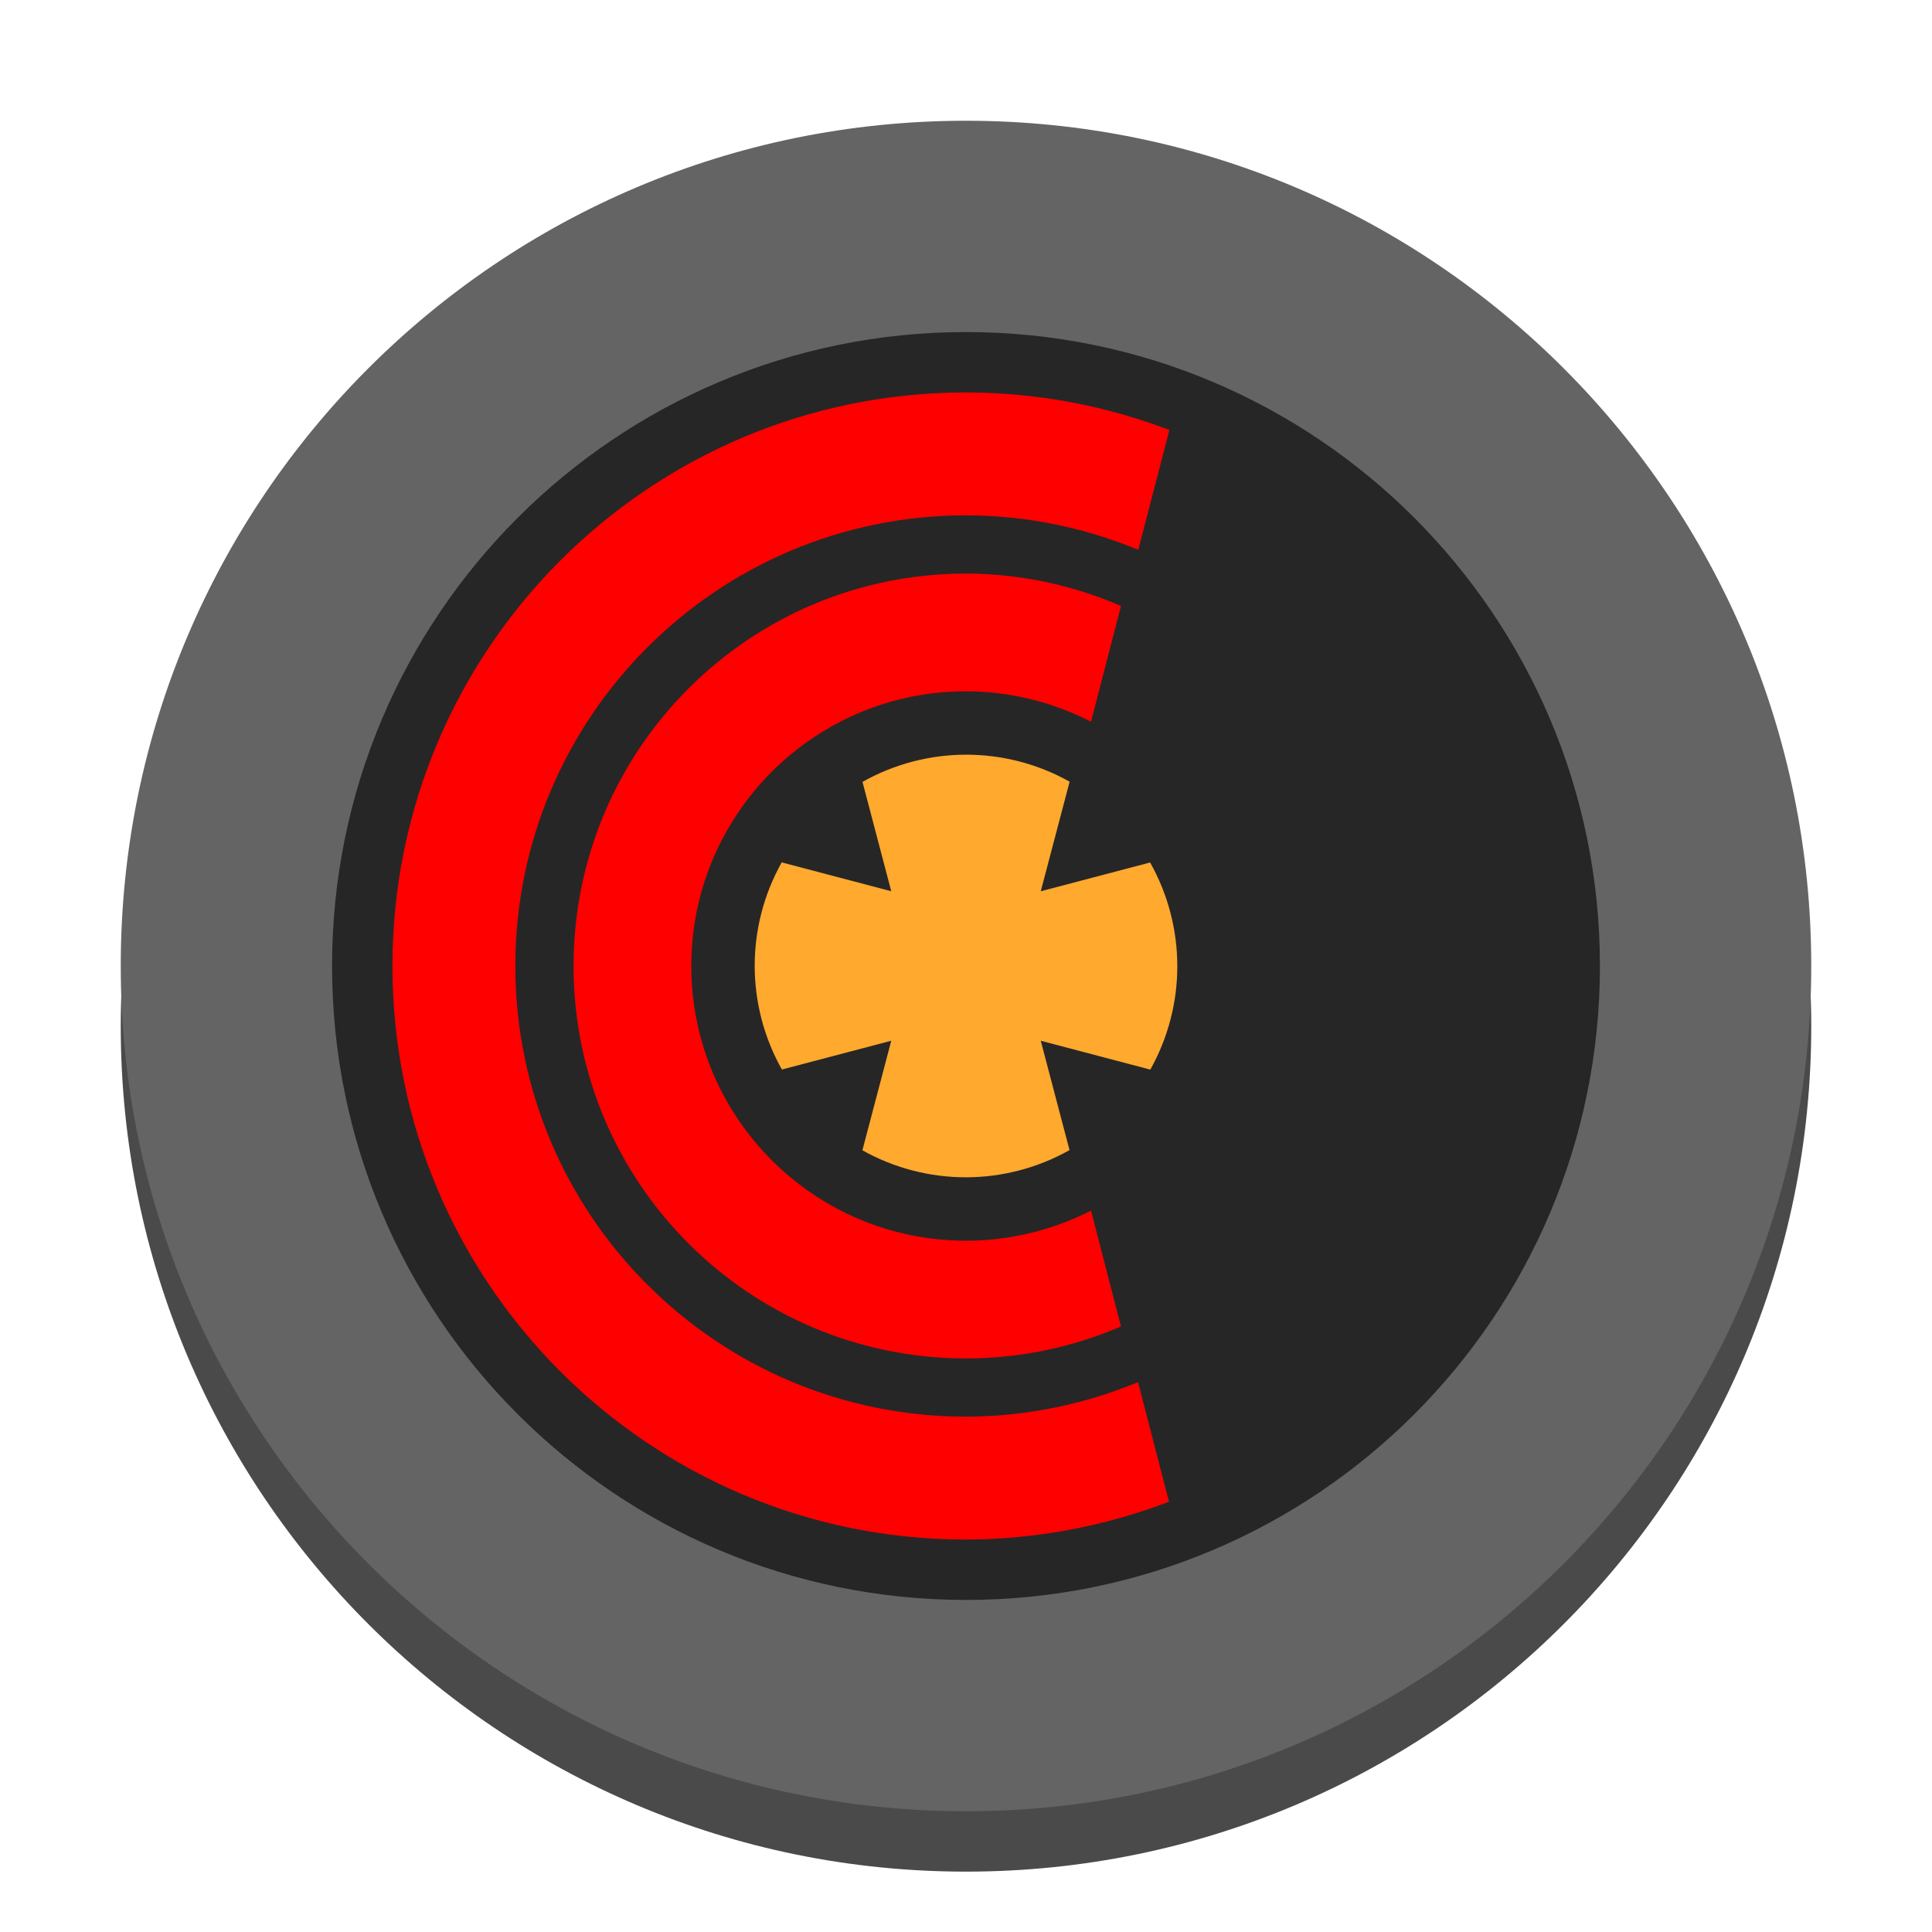
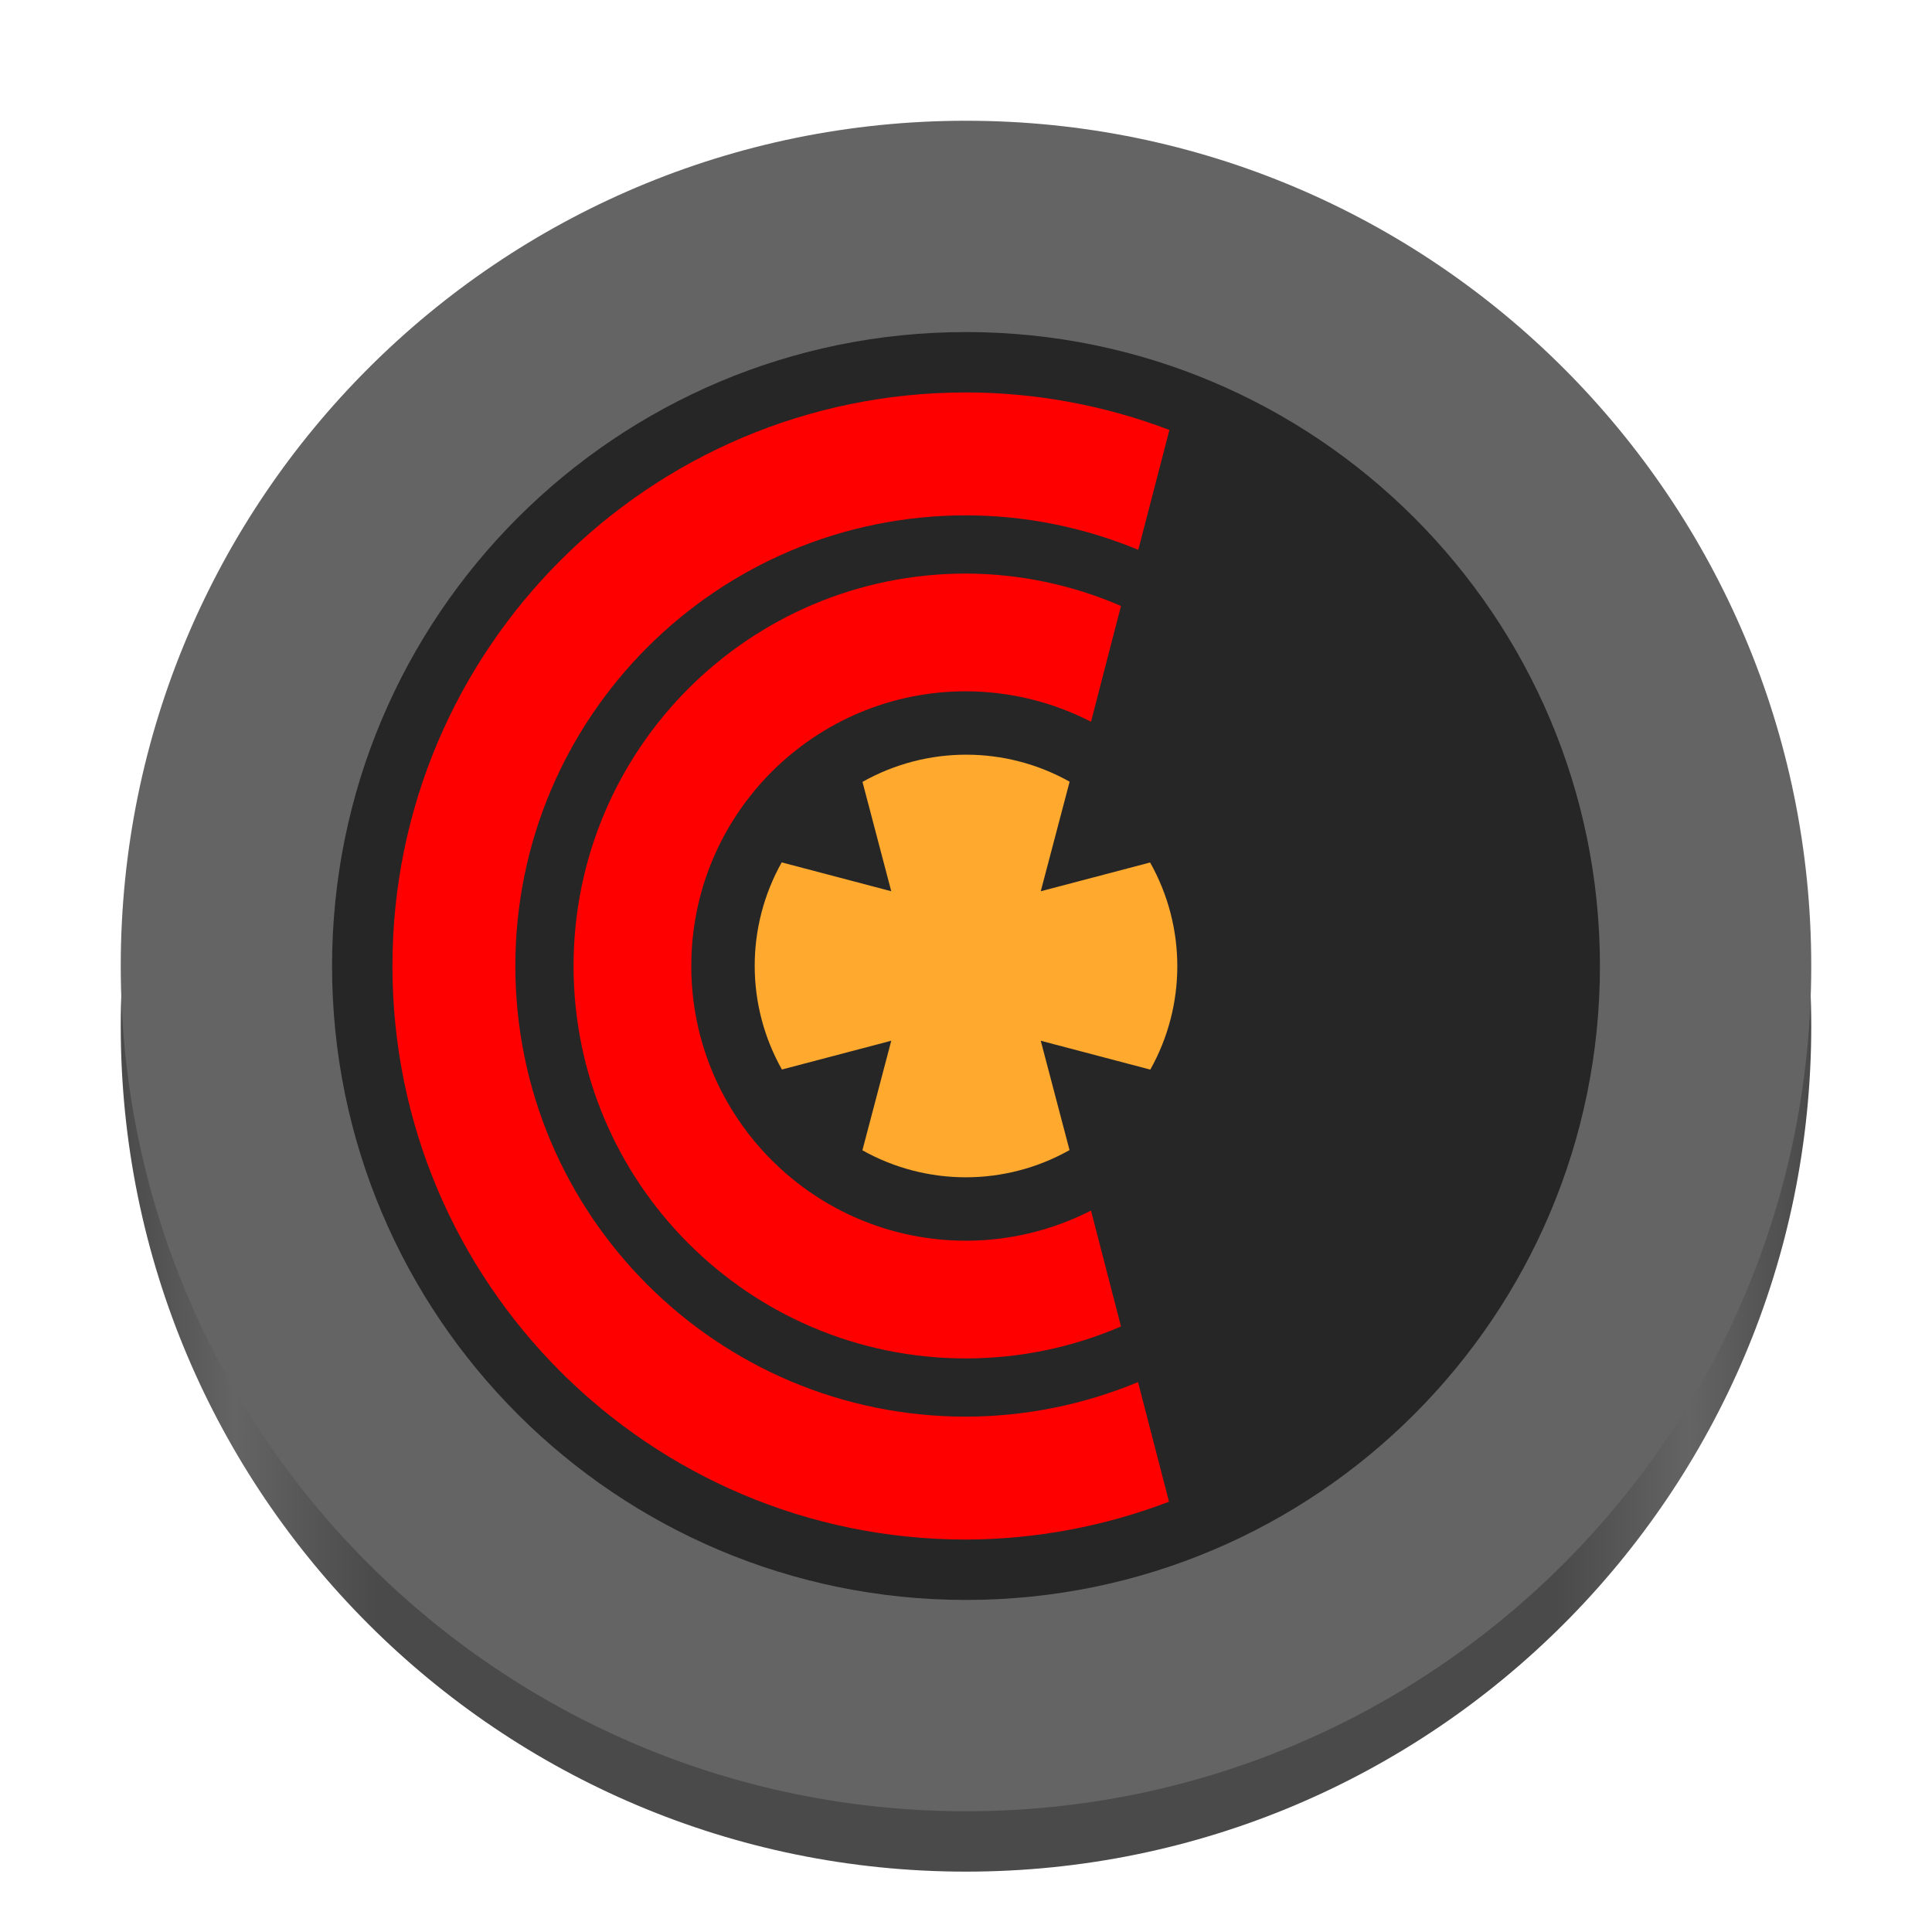
<svg xmlns="http://www.w3.org/2000/svg" xmlns:xlink="http://www.w3.org/1999/xlink" version="1.1" id="svg4130" height="128" width="128">
  <defs id="defs4132">
+     <linearGradient id="linearGradient907">
+       <stop style="stop-color:#4a4a4a;stop-opacity:1;" offset="0" id="stop903" />
+       <stop style="stop-color:#646464;stop-opacity:1;" offset="0.068" id="stop911" />
+       <stop style="stop-color:#4a4a4a;stop-opacity:1;" offset="0.152" id="stop913" />
+       <stop style="stop-color:#4a4a4a;stop-opacity:1;" offset="0.849" id="stop915" />
+       <stop style="stop-color:#646464;stop-opacity:1;" offset="0.928" id="stop917" />
+       <stop style="stop-color:#4a4a4a;stop-opacity:1;" offset="1" id="stop905" />
+     </linearGradient>
    <linearGradient id="linearGradient3822">
      <stop id="stop3824" offset="0" style="stop-color:#6c4500;stop-opacity:0;" />
      <stop style="stop-color:#c57d00;stop-opacity:0.498;" offset="0.534" id="stop3826" />
      <stop id="stop3828" offset="1" style="stop-color:#ffae22;stop-opacity:1;" />
    </linearGradient>
    <linearGradient id="linearGradient3814">
      <stop style="stop-color:#dd8d00;stop-opacity:0;" offset="0" id="stop3816" />
      <stop id="stop3818" offset="0.534" style="stop-color:#f19900;stop-opacity:0.498;" />
      <stop style="stop-color:#583800;stop-opacity:1;" offset="1" id="stop3820" />
    </linearGradient>
    <linearGradient id="linearGradient3782">
      <stop id="stop3784" offset="0" style="stop-color:#dd8d00;stop-opacity:0;" />
      <stop style="stop-color:#f19900;stop-opacity:0.498;" offset="0.534" id="stop3796" />
      <stop id="stop3786" offset="1" style="stop-color:#8d5900;stop-opacity:1;" />
    </linearGradient>
    <linearGradient id="linearGradient6616">
      <stop id="stop6618" offset="0" style="stop-color:#000000;stop-opacity:1;" />
      <stop id="stop6620" offset="1" style="stop-color:#000000;stop-opacity:1;" />
    </linearGradient>
    <linearGradient id="linearGradient6596">
      <stop id="stop6598" offset="0" style="stop-color:#ffffff;stop-opacity:0.984;" />
      <stop id="stop6600" offset="1" style="stop-color:#000000;stop-opacity:0.394;" />
    </linearGradient>
    <linearGradient id="linearGradient6572">
      <stop style="stop-color:#ffffff;stop-opacity:0;" offset="0" id="stop6574" />
      <stop style="stop-color:#000000;stop-opacity:0;" offset="1" id="stop6576" />
    </linearGradient>
    <linearGradient id="linearGradient5110">
      <stop id="stop5112" offset="0" style="stop-color:#bd6c00;stop-opacity:1;" />
      <stop id="stop5114" offset="1" style="stop-color:#ffa32e;stop-opacity:1;" />
    </linearGradient>
    <linearGradient id="linearGradient5084">
      <stop id="stop5086" offset="0" style="stop-color:#000000;stop-opacity:0.646;" />
      <stop id="stop5088" offset="1" style="stop-color:#808080;stop-opacity:0;" />
    </linearGradient>
    <linearGradient y2="459.908" x2="305.066" y1="459.908" x1="71.721" gradientUnits="userSpaceOnUse" id="linearGradient5098" xlink:href="#linearGradient5084" />
    <radialGradient gradientUnits="userSpaceOnUse" gradientTransform="matrix(1,0,0,0.9997441,0,0.1451784)" r="21.637" fy="567.226" fx="84.734" cy="567.226" cx="84.734" id="radialGradient3792" xlink:href="#linearGradient3782" />
    <radialGradient gradientUnits="userSpaceOnUse" gradientTransform="matrix(1,0,0,0.9990711,0,0.5268247)" r="8.375" fy="567.145" fx="84.577" cy="567.145" cx="84.577" id="radialGradient3812" xlink:href="#linearGradient3822" />
    <radialGradient r="21.637" fy="567.226" fx="84.734" cy="567.226" cx="84.734" gradientTransform="matrix(0.8393406,0,0,0.8391257,-2.162902,-541.3137)" gradientUnits="userSpaceOnUse" id="radialGradient3034" xlink:href="#linearGradient3782" />
    <linearGradient y2="459.908" x2="305.066" y1="459.908" x1="71.721" gradientUnits="userSpaceOnUse" id="linearGradient3036" xlink:href="#linearGradient5084" gradientTransform="matrix(-0.2118577,-0.3525904,0.3525905,-0.2118577,-52.61739,98.50289)" />
+     <linearGradient xlink:href="#linearGradient907" id="linearGradient909" x1="8" y1="68" x2="120" y2="68" gradientUnits="userSpaceOnUse" />
  </defs>
-   <circle style="fill:#4a4a4a;fill-opacity:1;stroke:none;stroke-width:2" cx="64" cy="68" r="56" id="circle1534-3" />
+   <circle style="fill:url(#linearGradient909);fill-opacity:1;stroke:none;stroke-width:2" cx="64" cy="68" r="56" id="circle1534-3" />
  <circle style="fill:#646464;stroke:none;stroke-width:2;fill-opacity:1" cx="64" cy="64" r="56" id="circle1534" />
  <circle style="fill:#262626;stroke:none;stroke-width:2;fill-opacity:1" cx="64" cy="64" r="42" id="circle1536" />
  <path style="fill:#ff0000;stroke:none;stroke-width:2;fill-opacity:1" d="m 64,26 a 38,38 0 0 0 -38,38 38,38 0 0 0 38,38 A 38,38 0 0 0 77.45,99.492 L 75.398,91.567 A 29.857,29.857 0 0 1 64,93.857 29.857,29.857 0 0 1 34.143,64 29.857,29.857 0 0 1 64,34.143 29.857,29.857 0 0 1 75.414,36.428 L 77.476,28.486 A 38,38 0 0 0 64,26 Z" id="path1540" />
  <path style="fill:#ff0000;stroke:none;stroke-width:2;fill-opacity:1" d="m 64,38 a 26,26 0 0 0 -26,26 26,26 0 0 0 26,26 26,26 0 0 0 10.268,-2.118 L 72.282,80.204 a 18.2,18.2 0 0 1 -8.282,1.996 18.2,18.2 0 0 1 -18.2,-18.2 18.2,18.2 0 0 1 18.2,-18.2 18.2,18.2 0 0 1 8.282,2.016 l 1.986,-7.668 a 26,26 0 0 0 -10.268,-2.148 z" id="path1544" />
  <path style="fill:#ffa92e;stroke:none;stroke-width:2" d="m 70.865,51.789 a 14.008,14.008 0 0 0 -13.723,0.013 l 1.906,7.245 -7.258,-1.912 a 14.008,14.008 0 0 0 0.013,13.723 l 7.245,-1.906 -1.912,7.258 a 14.008,14.008 0 0 0 13.723,-0.013 l -1.906,-7.245 7.258,1.912 A 14.008,14.008 0 0 0 76.198,57.142 l -7.245,1.906 z" id="path1548" />
</svg>
